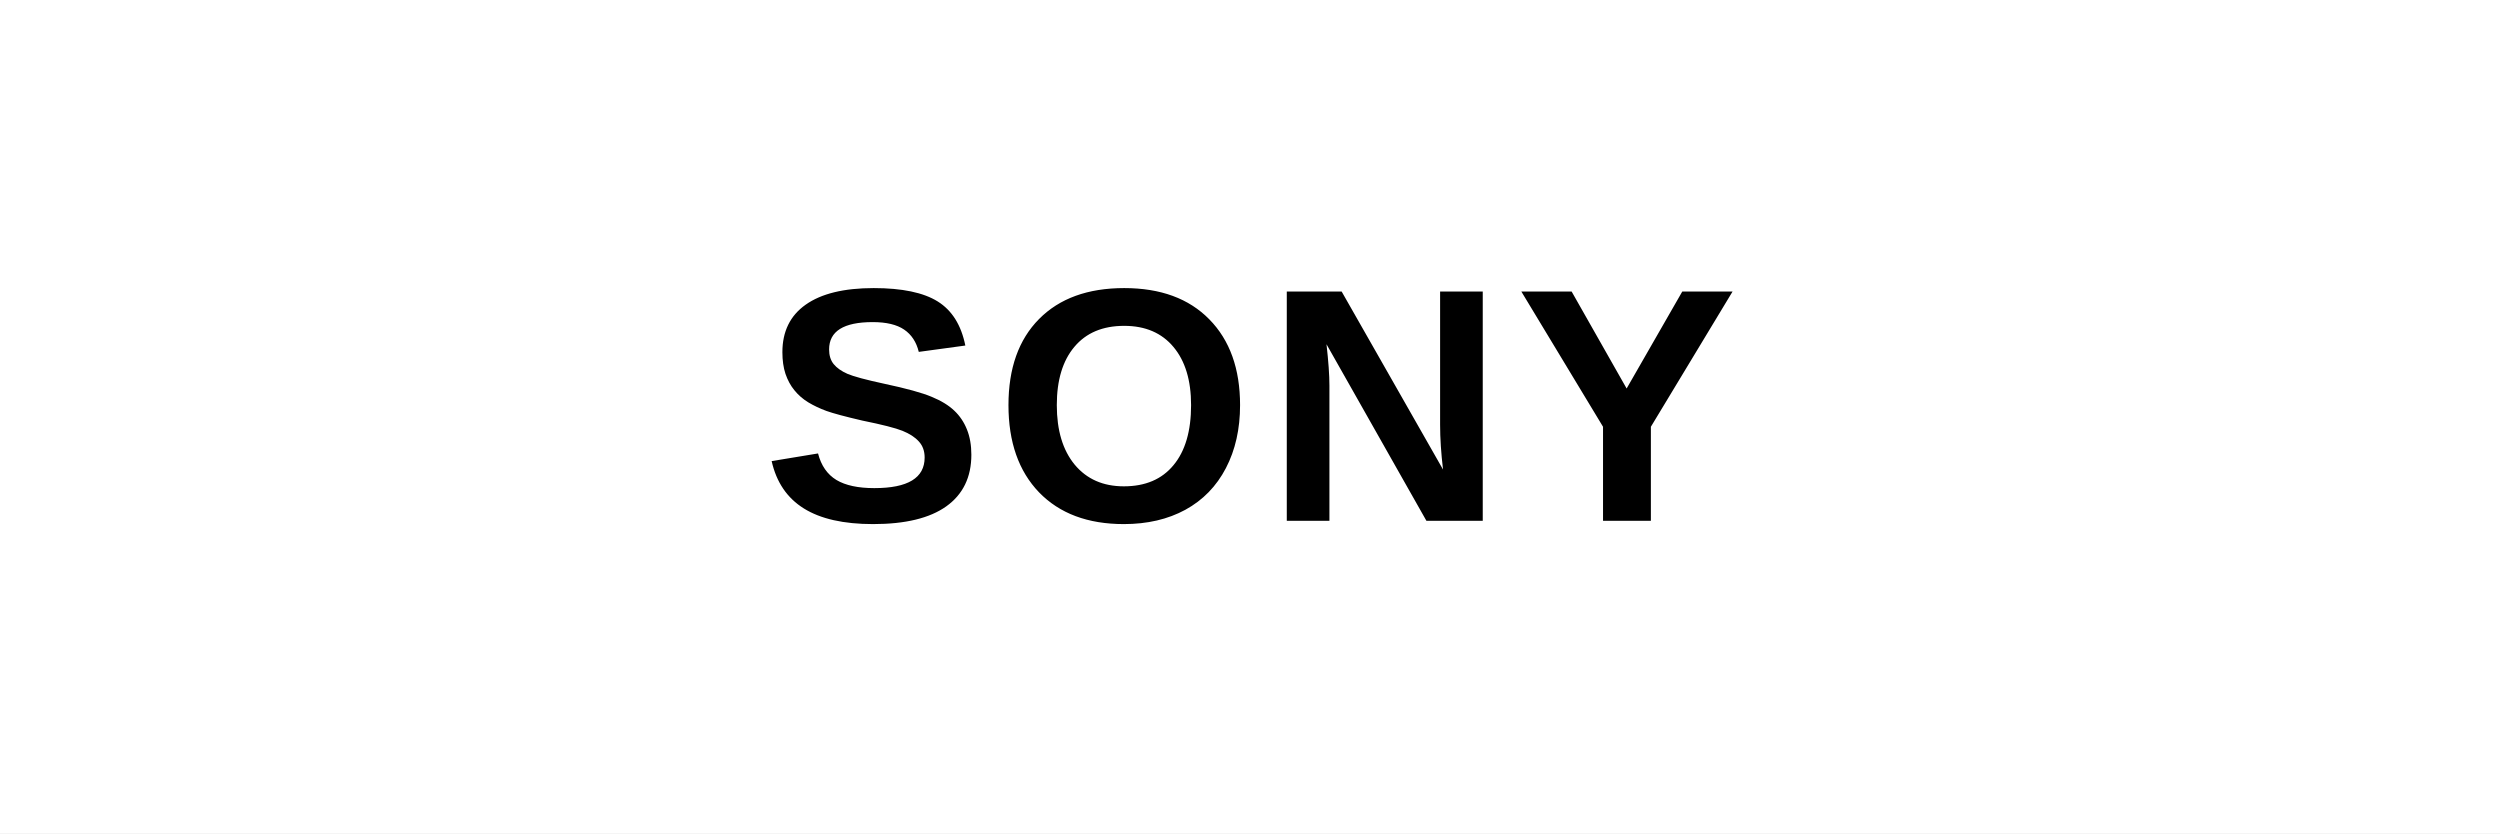
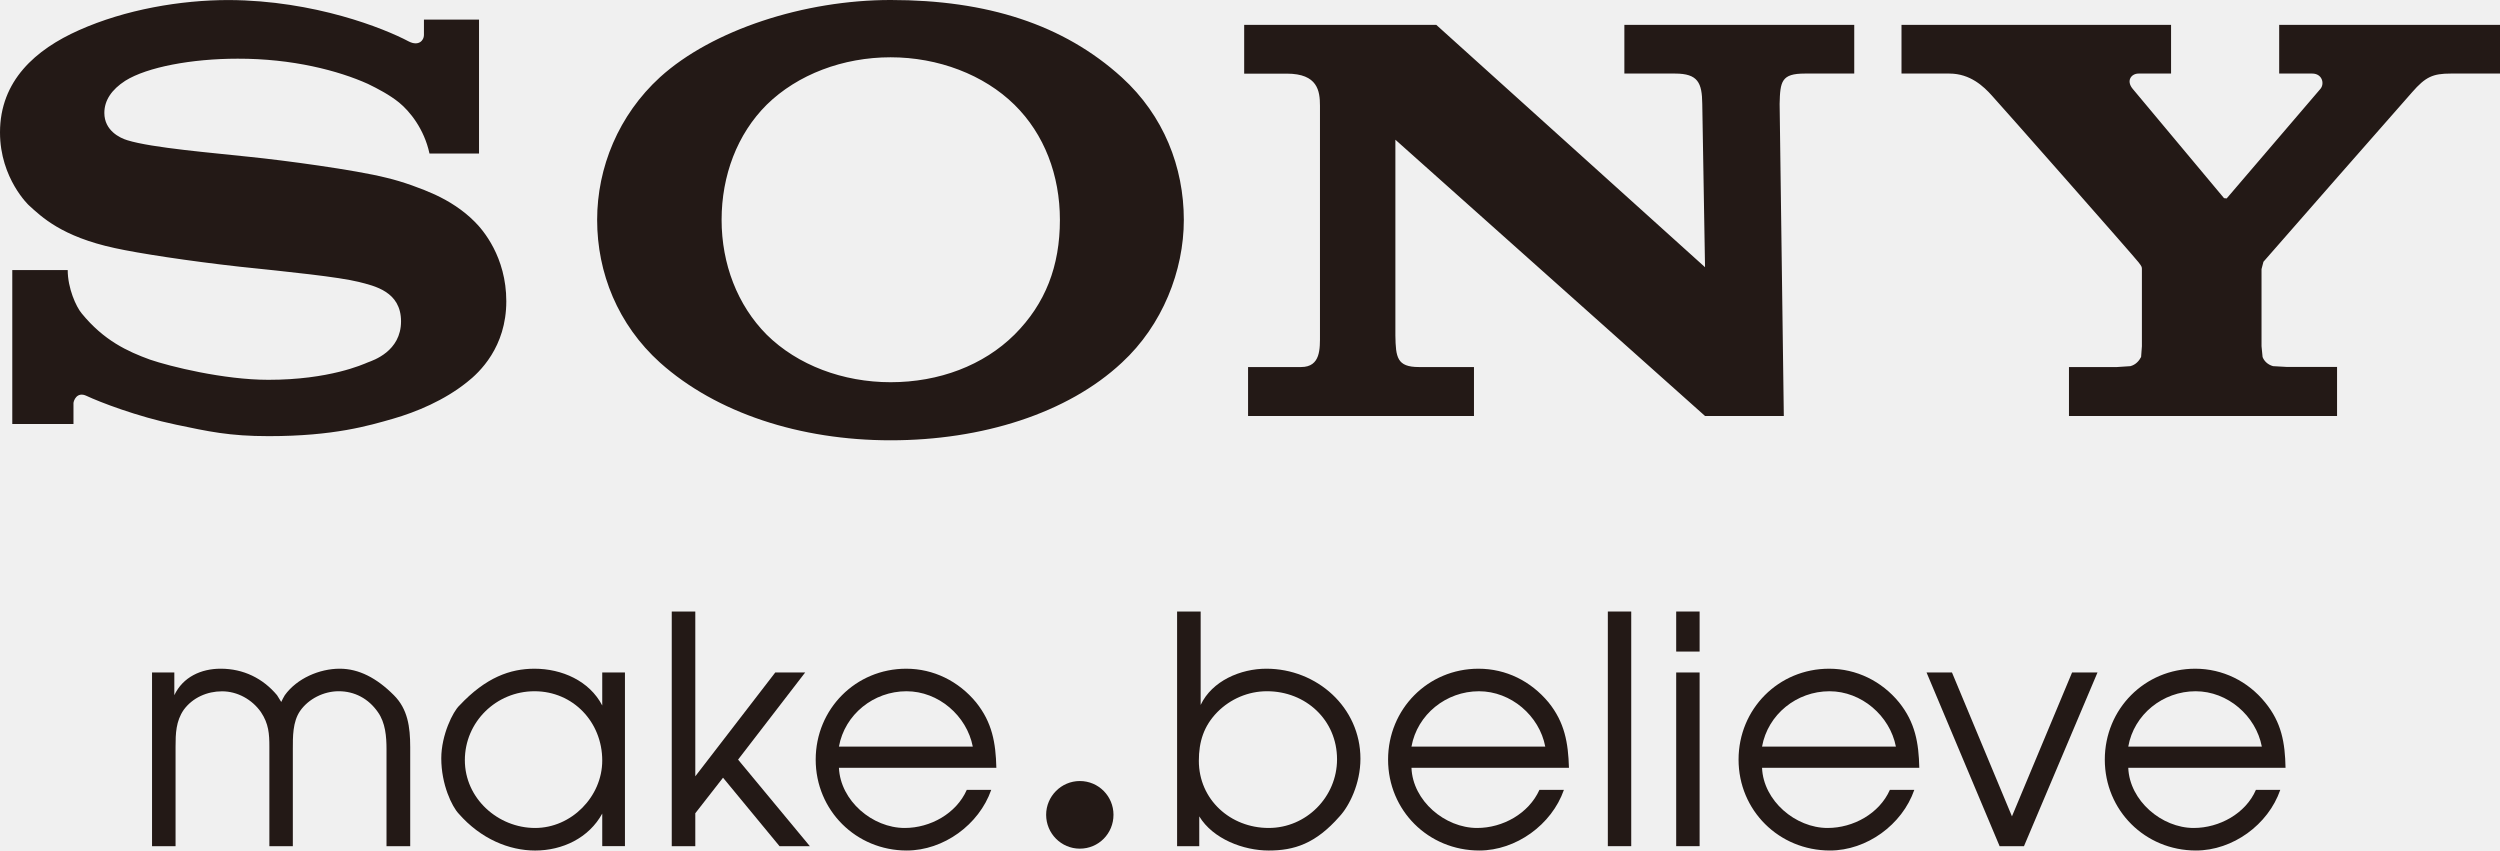
- <svg xmlns="http://www.w3.org/2000/svg" viewBox="0 0 240 80">
-   <rect width="240" height="80" fill="#ffffff" />
-   <text x="120" y="50" text-anchor="middle" font-family="-apple-system, 'Helvetica Neue', Arial, sans-serif" font-size="32" font-weight="700" font-style="normal" fill="#000000" letter-spacing="1">SONY</text>
+ <svg xmlns="http://www.w3.org/2000/svg" version="1.1" width="1053.073" height="358.266" viewBox="0,0,1053.073,358.266">
+   <g transform="translate(286.5364,-0.86698)">
+     <g data-paper-data="{&quot;isPaintingLayer&quot;:true}" fill="#231916" fill-rule="nonzero" stroke="none" stroke-width="1" stroke-linecap="butt" stroke-linejoin="miter" stroke-miterlimit="10" stroke-dasharray="" stroke-dashoffset="0" style="mix-blend-mode: normal">
+       <path d="M-222.496,284.134h9.392v9.565c3.628,-7.683 11.302,-11.156 19.53,-11.156c9.592,0 17.803,4.073 23.731,11.156c0.618,0.927 1.173,1.837 1.773,2.855c0.482,-1.018 0.891,-1.837 1.509,-2.855c5.101,-7.083 14.602,-11.156 23.131,-11.156c7.983,0 15.548,3.873 22.795,11.156c5.828,5.792 6.892,13.329 6.892,21.876v41.725h-9.983v-40.77c0,-5.328 -0.427,-11.193 -3.646,-15.721c-3.955,-5.683 -9.811,-8.774 -16.494,-8.774c-6.337,0 -12.729,3.228 -16.266,8.31c-3.146,4.583 -3.055,10.856 -3.055,16.184v40.77h-9.883v-41.825c0,-5.492 -0.273,-9.747 -3.555,-14.657c-3.71,-5.283 -9.847,-8.747 -16.394,-8.747c-6.246,0 -12.357,2.646 -16.121,7.783c-3.291,4.774 -3.446,9.993 -3.446,15.621v41.825h-9.911z" />
+       <path d="M-90.728,321.081c0,16.103 13.939,28.55 29.605,28.55c15.221,0 28.268,-13.12 28.268,-28.423c0,-16.194 -12.284,-29.168 -28.532,-29.168c-16.121,0 -29.341,12.893 -29.341,29.041M-23.29,357.296h-9.565v-13.73c-5.628,10.302 -16.775,15.566 -28.268,15.566c-10.929,0 -22.876,-4.864 -32.233,-15.566c-2.773,-2.955 -7.301,-12.184 -7.301,-23.258c0,-9.829 4.946,-19.776 7.656,-22.267c11.084,-11.829 21.385,-15.493 31.614,-15.493c11.484,0 23.131,5.083 28.532,15.493v-13.902h9.565z" />
+       <path d="M-3.577,258.456h9.92v69.411l33.687,-43.734h12.593l-28.259,36.706l30.232,36.461h-12.775l-23.795,-28.841l-11.684,14.975v13.866h-9.92z" />
+       <path d="M123.229,315.354c-2.537,-12.984 -14.402,-23.313 -27.932,-23.313c-13.82,0 -26.004,9.747 -28.45,23.313zM66.847,324.301c0.636,13.875 14.102,25.331 27.705,25.331c10.793,0 21.731,-6.065 26.141,-16.039h10.302c-5.146,14.684 -20.076,25.531 -35.615,25.531c-21.322,0 -38.324,-16.903 -38.324,-38.279c0,-21.349 16.875,-38.297 38.134,-38.297c11.475,0 22.058,5.228 29.423,14.175c6.783,8.447 8.292,17.021 8.547,27.577z" />
+       <path d="M226.245,300.82c-5.737,5.865 -7.792,12.502 -7.792,20.522c0,16.339 13.293,28.286 29.423,28.286c15.839,0 28.787,-13.066 28.787,-28.914c0,-16.603 -13.202,-28.677 -29.514,-28.677c-7.883,0 -15.403,3.228 -20.903,8.783M209.288,258.458h9.929v39.352c4.792,-10.174 16.866,-15.266 27.668,-15.266c21.249,0 39.634,16.257 39.634,37.924c0,10.493 -4.692,19.876 -8.774,24.277c-10.156,11.584 -19.194,14.384 -29.869,14.384c-10.638,0 -23.477,-4.855 -29.25,-14.384v12.557h-9.338z" />
+       <path d="M364.372,315.354c-2.464,-12.984 -14.402,-23.313 -27.932,-23.313c-13.784,0 -25.986,9.747 -28.423,23.313zM308.018,324.301c0.518,13.875 14.075,25.331 27.659,25.331c10.802,0 21.731,-6.065 26.232,-16.039h10.311c-5.128,14.684 -20.158,25.531 -35.624,25.531c-21.494,0 -38.434,-16.903 -38.434,-38.279c0,-21.349 16.839,-38.297 38.079,-38.297c11.647,0 22.058,5.228 29.505,14.175c6.819,8.447 8.292,17.021 8.61,27.577z" />
+       <path d="M390.729,258.457h9.856v98.843h-9.856z" />
+       <path d="M419.525,284.133h9.865v73.167h-9.865zM419.525,258.457h9.865v16.866h-9.865z" />
+       <path d="M512.07,315.354c-2.537,-12.984 -14.484,-23.313 -27.968,-23.313c-13.83,0 -25.968,9.747 -28.414,23.313zM455.688,324.301c0.564,13.875 14.084,25.331 27.614,25.331c10.829,0 21.804,-6.065 26.232,-16.039h10.284c-5.101,14.684 -20.021,25.531 -35.524,25.531c-21.485,0 -38.497,-16.903 -38.497,-38.279c0,-21.349 16.83,-38.297 38.152,-38.297c11.502,0 22.131,5.228 29.45,14.175c6.792,8.447 8.292,17.021 8.529,27.577z" />
+       <path d="M524.98,284.134h10.711l25.268,60.61l25.322,-60.61h10.711l-30.969,73.167h-10.265z" />
+       <path d="M666.214,315.354c-2.5,-12.984 -14.375,-23.313 -27.895,-23.313c-13.784,0 -25.986,9.747 -28.368,23.313zM609.951,324.301c0.555,13.875 14.12,25.331 27.568,25.331c10.793,0 21.876,-6.065 26.195,-16.039h10.265c-5.083,14.684 -20.021,25.531 -35.524,25.531c-21.431,0 -38.388,-16.903 -38.388,-38.279c0,-21.349 16.83,-38.297 38.106,-38.297c11.511,0 22.131,5.228 29.405,14.175c6.947,8.447 8.42,17.021 8.62,27.577z" />
+       <path d="M182.497,344.07c0,7.901 -6.256,14.275 -14.184,14.275c-7.81,0 -14.184,-6.374 -14.184,-14.275c0,-7.774 6.374,-14.211 14.184,-14.211c7.929,0 14.184,6.437 14.184,14.211" />
+       <path d="M605.219,155.474l5.646,-0.373c2.219,-0.609 3.619,-2.182 4.492,-3.855l0.336,-4.528v-32.496c0,-0.8 0,-1.091 -1.427,-2.891c-1.355,-1.864 -59.146,-67.429 -61.837,-70.284c-3.291,-3.646 -8.974,-9.192 -17.803,-9.192h-20.194v-20.503h113.546v20.503h-13.711c-3.019,0 -5.292,2.982 -2.482,6.401l38.506,46.08l1.109,0.118l39.534,-46.199c1.8,-2.228 0.664,-6.401 -3.491,-6.401h-13.92v-20.503h93.015v20.503h-20.758c-7.547,0 -10.593,1.382 -16.239,7.838c-2.682,2.946 -61.119,69.648 -62.647,71.439l-0.809,3.091v32.496l0.446,4.528c0.609,1.673 2.173,3.246 4.41,3.855l5.592,0.318h21.367v20.667h-112.928v-20.612zM318.481,11.351l113.191,102.071l-1.164,-68.766c-0.091,-8.947 -1.818,-12.802 -11.475,-12.802h-21.34v-20.503h96.834v20.503h-20.813c-9.856,0 -10.411,3.264 -10.62,12.802l1.764,131.431h-33.187l-130.431,-116.365v82.504c0.155,9.129 0.655,13.248 9.874,13.248h23.231v20.612h-95.161v-20.612h22.331c8.329,0 7.956,-7.838 7.956,-13.639v-96.416c0,-6.237 -0.946,-13.53 -13.939,-13.53h-17.985v-20.54zM-190.066,0.885c36.015,0.182 65.329,11.929 75.685,17.43c4.246,2.182 6.419,-0.491 6.419,-2.655v-6.547h23.204v56.427h-20.867c-2.237,-10.42 -8.383,-17.876 -12.811,-21.485c-3.973,-3.21 -8.892,-5.801 -13.12,-7.847c-12.347,-5.565 -31.787,-10.684 -54.873,-10.62c-19.321,0 -38.124,3.537 -47.317,9.283c-5.765,3.719 -8.838,8.274 -8.838,13.566c0,7.41 6.519,10.556 9.72,11.511c10.329,3.219 36.488,5.346 51.499,6.992c14.257,1.446 44.253,5.446 57.591,8.801c6.819,1.591 15.093,4.637 20.458,7.092c6.11,2.846 11.866,6.537 16.639,11.338c3.555,3.464 13.411,14.984 13.411,33.587c0,19.34 -11.32,30.014 -16.575,34.106c-9.502,7.629 -21.358,12.575 -31.16,15.393c-10.111,2.9 -24.868,7.328 -52.318,7.328c-16.748,0 -25.504,-2 -38.988,-4.819c-16.612,-3.446 -32.378,-9.611 -37.724,-12.12c-4.219,-2.037 -5.555,2.191 -5.555,3.046v8.774h-25.777v-64.838h23.349c0,7.647 3.537,15.466 5.883,18.248c9.338,11.438 19.303,16.021 28.787,19.476c8.292,2.837 30.96,8.501 49.863,8.501c25.659,0 39.816,-6.483 41.925,-7.356c2.1,-0.8 13.948,-4.601 13.948,-17.266c0,-12.575 -11.175,-14.93 -17.885,-16.63c-8.474,-2.091 -29.268,-4.228 -50.281,-6.41c-21.267,-2.382 -42.543,-5.637 -52.418,-7.829c-22.34,-4.819 -30.878,-13.175 -36.251,-18.085c0.373,0.364 -12.093,-11.084 -12.093,-30.614c0,-21.831 15.012,-34.951 33.242,-43.071c19.549,-8.729 42.807,-12.711 63.229,-12.711M88.616,161.866c-19.994,0 -39.17,-7.138 -52.209,-20.031c-12.338,-12.429 -18.985,-29.814 -18.985,-48.353c0,-18.63 6.556,-36.106 18.985,-48.49c13.039,-12.802 32.214,-19.994 52.209,-19.994c20.012,0 39.279,7.319 52.172,19.994c12.593,12.384 19.139,29.696 19.139,48.49c0,19.44 -6.065,35.297 -19.139,48.353c-13.066,12.948 -31.76,20.031 -52.172,20.031v24.468c38.361,0 74.512,-11.293 97.425,-32.724c17.094,-15.775 26.086,-38.697 26.086,-60.128c0,-22.222 -8.483,-43.962 -26.086,-59.992c-24.631,-22.395 -56.9,-32.624 -97.425,-32.624c-36.37,0 -75.149,12.593 -97.134,32.524c-17.439,15.948 -26.486,37.997 -26.486,60.092c0,22.331 8.738,44.107 26.486,60.128c23.777,21.267 59.101,32.724 97.134,32.724z" />
+     </g>
+   </g>
</svg>
